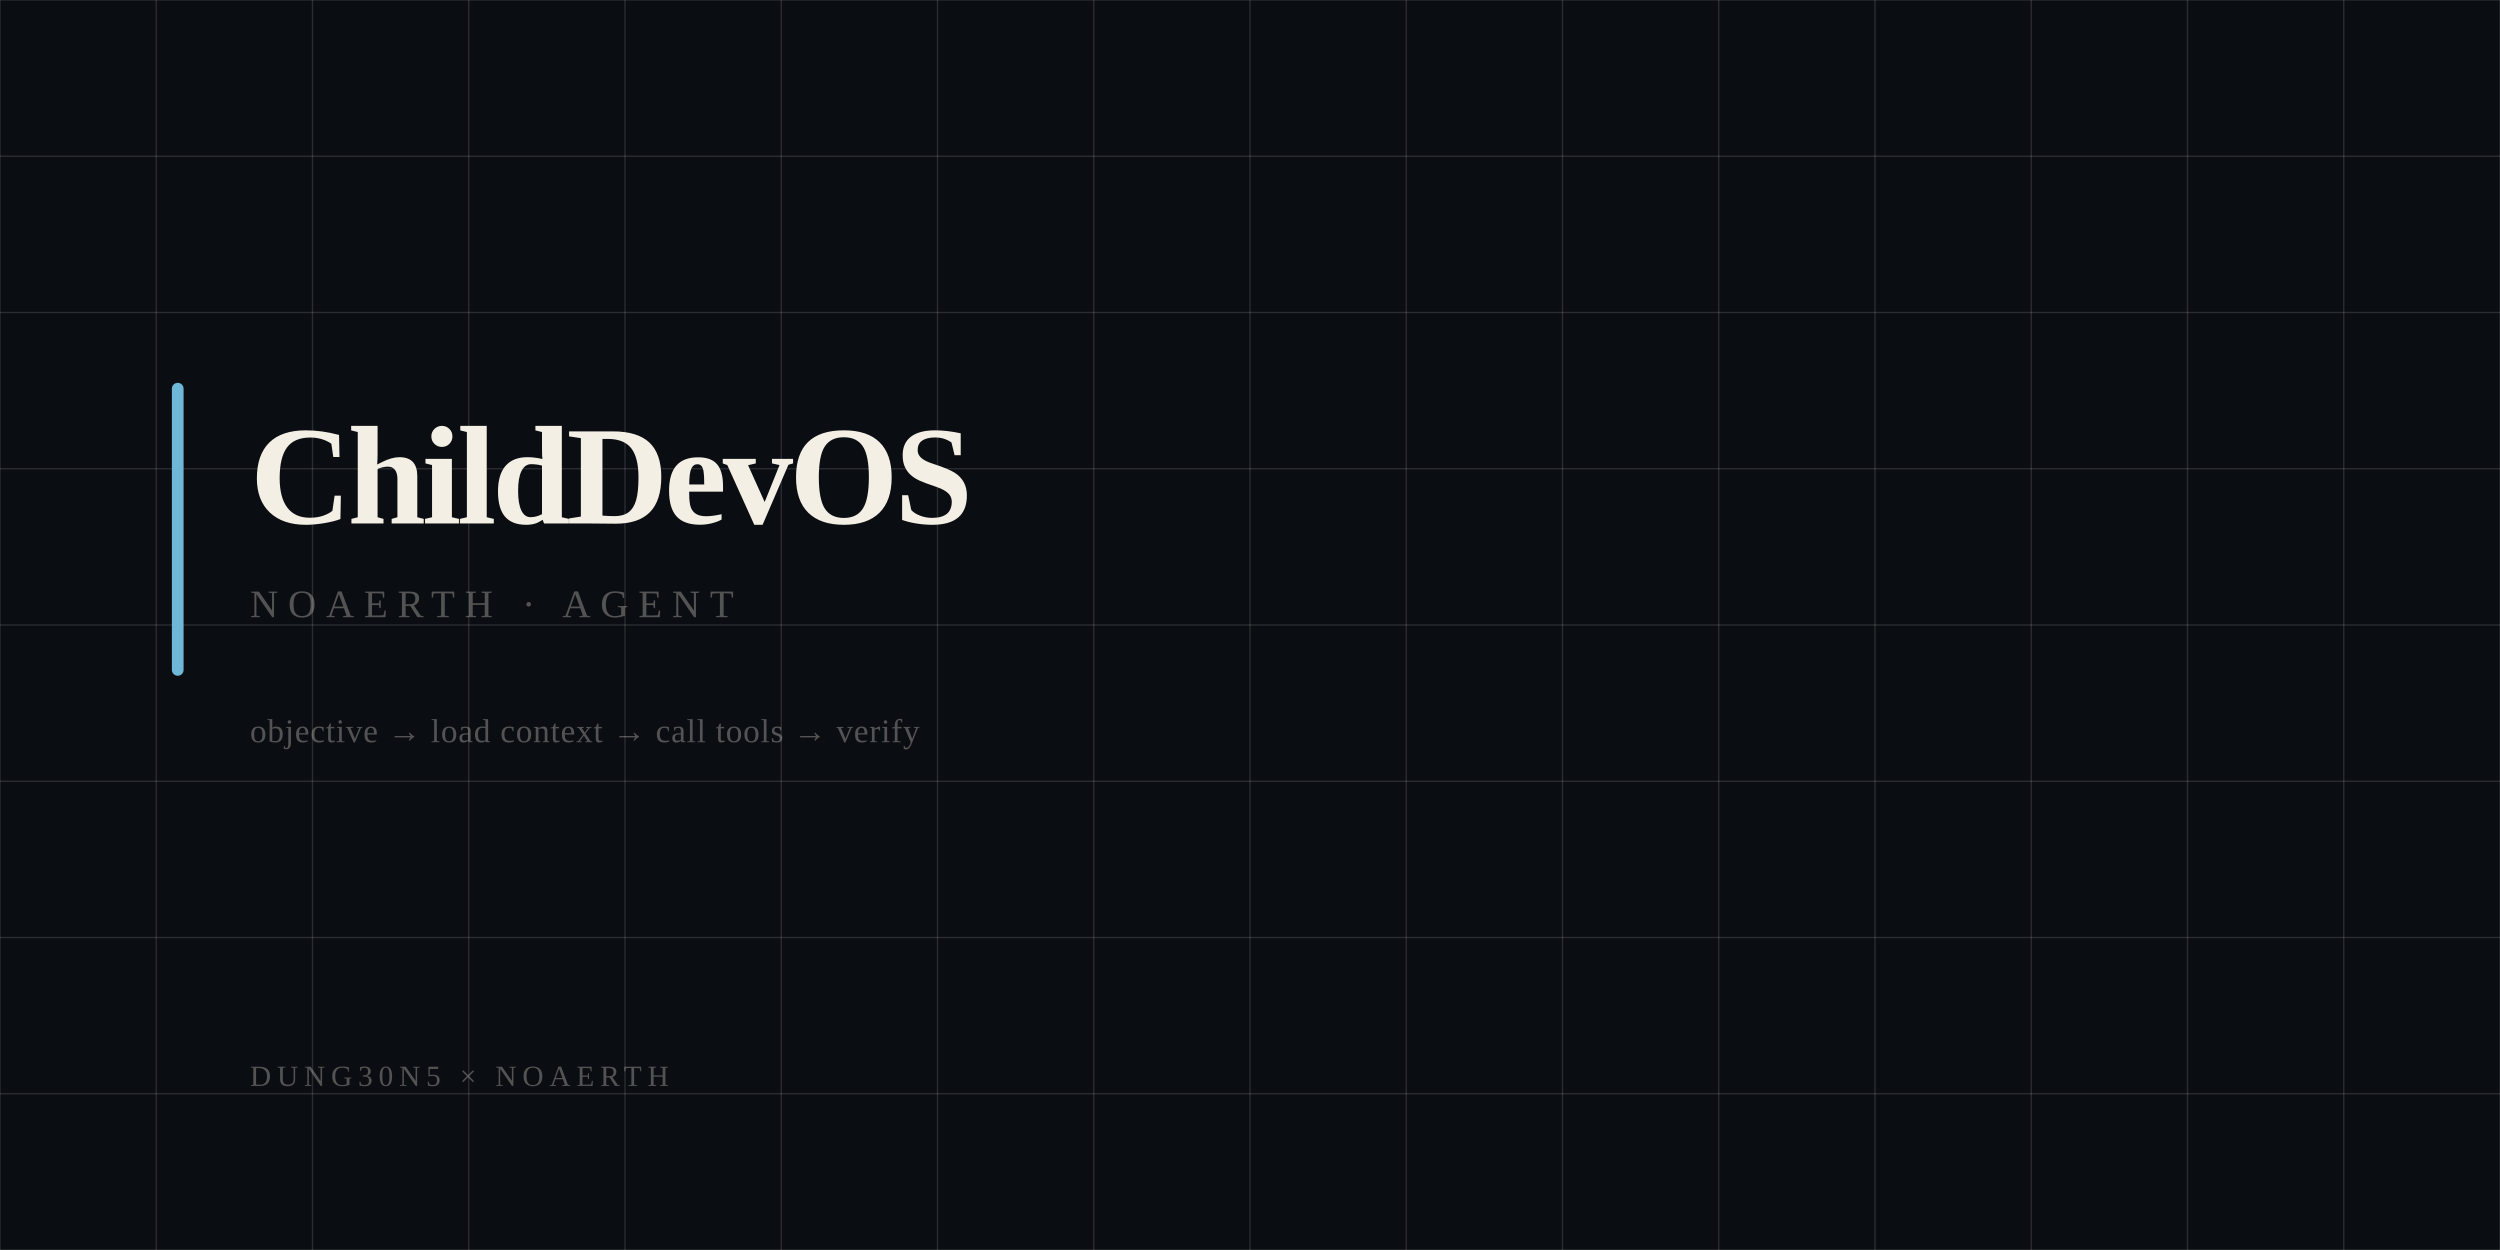
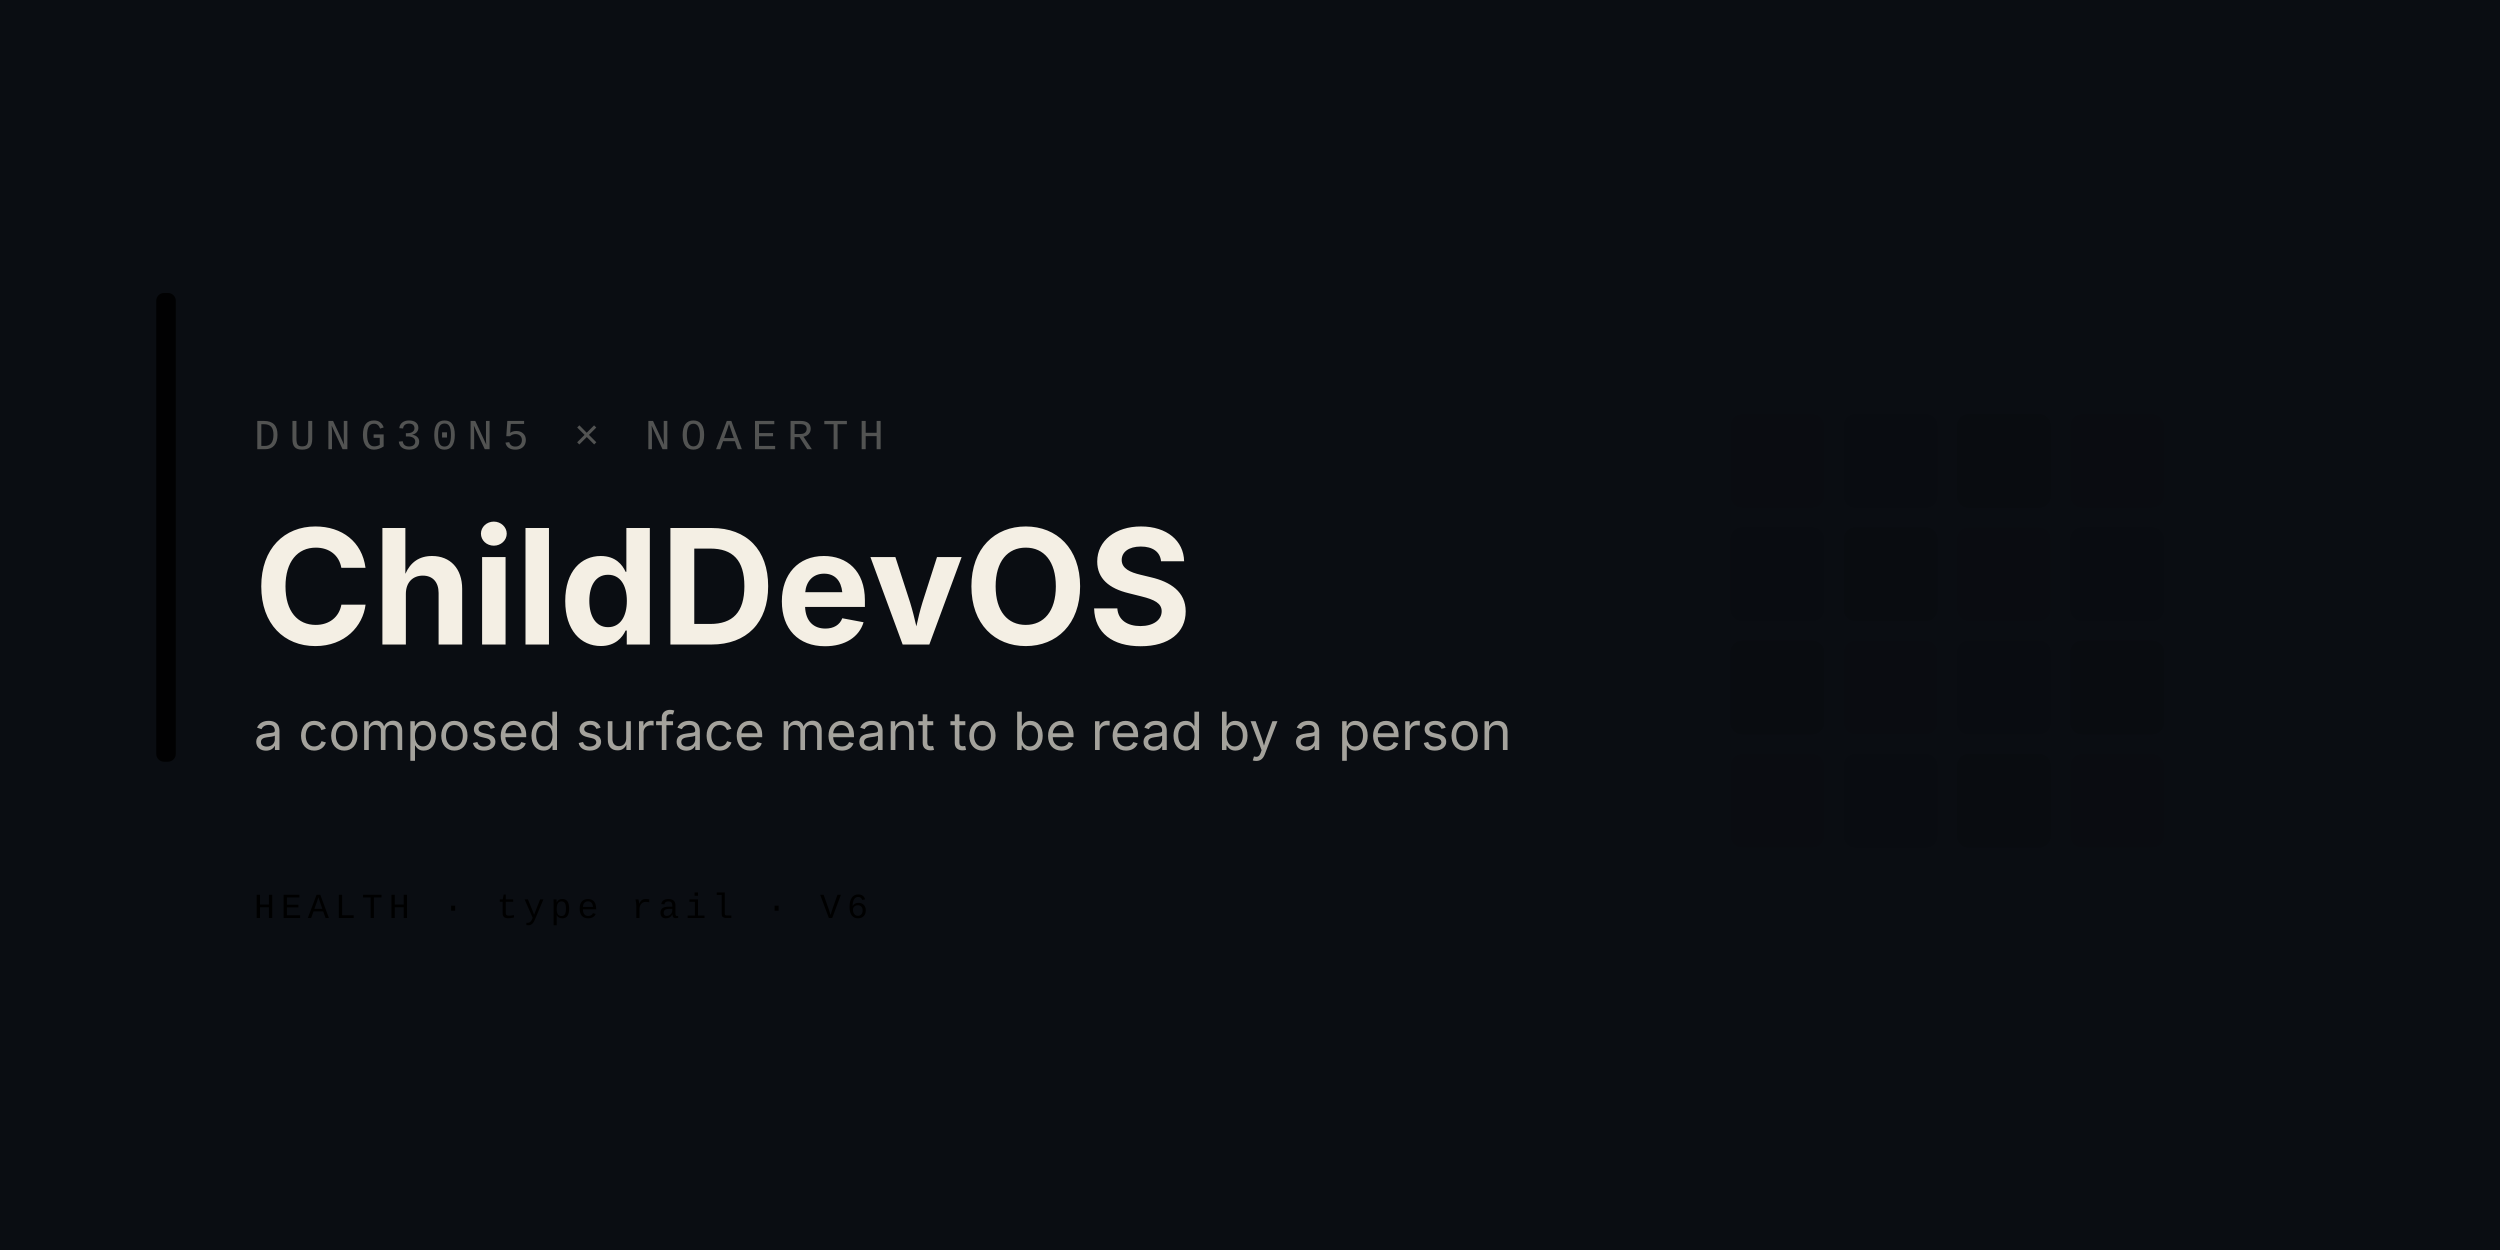
- <svg xmlns="http://www.w3.org/2000/svg" viewBox="0 0 1280 640" width="1280" height="640" role="img" aria-label="ChildDevOS — NOAERTH project card.">
+ <svg xmlns="http://www.w3.org/2000/svg" viewBox="0 0 1280 640" width="1280" height="640" role="img" aria-label="ChildDevOS project card">
  <rect width="1280" height="640" fill="#0a0d12" />
-   <line x1="0" y1="0" x2="0" y2="640" stroke="#f4efe424" stroke-width="0.7" />
-   <line x1="80" y1="0" x2="80" y2="640" stroke="#f4efe424" stroke-width="0.7" />
-   <line x1="160" y1="0" x2="160" y2="640" stroke="#f4efe424" stroke-width="0.7" />
-   <line x1="240" y1="0" x2="240" y2="640" stroke="#f4efe424" stroke-width="0.7" />
-   <line x1="320" y1="0" x2="320" y2="640" stroke="#f4efe424" stroke-width="0.7" />
-   <line x1="400" y1="0" x2="400" y2="640" stroke="#f4efe424" stroke-width="0.7" />
-   <line x1="480" y1="0" x2="480" y2="640" stroke="#f4efe424" stroke-width="0.7" />
-   <line x1="560" y1="0" x2="560" y2="640" stroke="#f4efe424" stroke-width="0.7" />
-   <line x1="640" y1="0" x2="640" y2="640" stroke="#f4efe424" stroke-width="0.7" />
-   <line x1="720" y1="0" x2="720" y2="640" stroke="#f4efe424" stroke-width="0.7" />
-   <line x1="800" y1="0" x2="800" y2="640" stroke="#f4efe424" stroke-width="0.7" />
-   <line x1="880" y1="0" x2="880" y2="640" stroke="#f4efe424" stroke-width="0.7" />
-   <line x1="960" y1="0" x2="960" y2="640" stroke="#f4efe424" stroke-width="0.7" />
-   <line x1="1040" y1="0" x2="1040" y2="640" stroke="#f4efe424" stroke-width="0.7" />
-   <line x1="1120" y1="0" x2="1120" y2="640" stroke="#f4efe424" stroke-width="0.7" />
-   <line x1="1200" y1="0" x2="1200" y2="640" stroke="#f4efe424" stroke-width="0.7" />
-   <line x1="1280" y1="0" x2="1280" y2="640" stroke="#f4efe424" stroke-width="0.7" />
-   <line x1="0" y1="0" x2="1280" y2="0" stroke="#f4efe424" stroke-width="0.7" />
-   <line x1="0" y1="80" x2="1280" y2="80" stroke="#f4efe424" stroke-width="0.7" />
-   <line x1="0" y1="160" x2="1280" y2="160" stroke="#f4efe424" stroke-width="0.7" />
-   <line x1="0" y1="240" x2="1280" y2="240" stroke="#f4efe424" stroke-width="0.7" />
-   <line x1="0" y1="320" x2="1280" y2="320" stroke="#f4efe424" stroke-width="0.7" />
-   <line x1="0" y1="400" x2="1280" y2="400" stroke="#f4efe424" stroke-width="0.7" />
-   <line x1="0" y1="480" x2="1280" y2="480" stroke="#f4efe424" stroke-width="0.7" />
-   <line x1="0" y1="560" x2="1280" y2="560" stroke="#f4efe424" stroke-width="0.7" />
-   <line x1="0" y1="640" x2="1280" y2="640" stroke="#f4efe424" stroke-width="0.7" />
-   <rect x="88" y="196" width="6" height="150" rx="3" fill="#6fb7d6" />
-   <text x="128" y="268" fill="#f4efe4" font-size="72" font-weight="680" letter-spacing="-2">ChildDevOS</text>
-   <text x="128" y="316" fill="#f4efe44f" font-size="20" letter-spacing="5">NOAERTH · AGENT</text>
-   <text x="128" y="380" fill="#f4efe44f" font-size="17" letter-spacing="0.4">objective → load context → call tools → verify</text>
-   <text x="128" y="556" fill="#f4efe44f" font-size="15" letter-spacing="3">DUNG30N5 × NOAERTH</text>
+   <rect x="886" y="212" width="48" height="48" rx="6" fill="mint" fill-opacity="0.05" stroke="mint" stroke-width="1.1" stroke-opacity="0.42" />
+   <rect x="944" y="212" width="48" height="48" rx="6" fill="mint" fill-opacity="0.08" stroke="mint" stroke-width="1.1" stroke-opacity="0.42" />
+   <rect x="1002" y="212" width="48" height="48" rx="6" fill="mint" fill-opacity="0.11" stroke="mint" stroke-width="1.1" stroke-opacity="0.42" />
+   <rect x="1060" y="212" width="48" height="48" rx="6" fill="mint" fill-opacity="0.05" stroke="mint" stroke-width="1.1" stroke-opacity="0.42" />
+   <rect x="886" y="270" width="48" height="48" rx="6" fill="mint" fill-opacity="0.08" stroke="mint" stroke-width="1.1" stroke-opacity="0.42" />
+   <rect x="944" y="270" width="48" height="48" rx="6" fill="mint" fill-opacity="0.11" stroke="mint" stroke-width="1.1" stroke-opacity="0.42" />
+   <rect x="1002" y="270" width="48" height="48" rx="6" fill="mint" fill-opacity="0.05" stroke="mint" stroke-width="1.1" stroke-opacity="0.42" />
+   <rect x="1060" y="270" width="48" height="48" rx="6" fill="mint" fill-opacity="0.08" stroke="mint" stroke-width="1.1" stroke-opacity="0.42" />
+   <rect x="886" y="328" width="48" height="48" rx="6" fill="mint" fill-opacity="0.11" stroke="mint" stroke-width="1.1" stroke-opacity="0.42" />
+   <rect x="944" y="328" width="48" height="48" rx="6" fill="mint" fill-opacity="0.05" stroke="mint" stroke-width="1.1" stroke-opacity="0.42" />
+   <rect x="1002" y="328" width="48" height="48" rx="6" fill="mint" fill-opacity="0.08" stroke="mint" stroke-width="1.1" stroke-opacity="0.42" />
+   <rect x="1060" y="328" width="48" height="48" rx="6" fill="mint" fill-opacity="0.11" stroke="mint" stroke-width="1.1" stroke-opacity="0.42" />
+   <rect x="886" y="386" width="48" height="48" rx="6" fill="mint" fill-opacity="0.05" stroke="mint" stroke-width="1.1" stroke-opacity="0.42" />
+   <rect x="944" y="386" width="48" height="48" rx="6" fill="mint" fill-opacity="0.08" stroke="mint" stroke-width="1.1" stroke-opacity="0.42" />
+   <rect x="1002" y="386" width="48" height="48" rx="6" fill="mint" fill-opacity="0.11" stroke="mint" stroke-width="1.1" stroke-opacity="0.42" />
+   <rect x="1060" y="386" width="48" height="48" rx="6" fill="mint" fill-opacity="0.05" stroke="mint" stroke-width="1.1" stroke-opacity="0.42" />
+   <rect x="80" y="150" width="10" height="240" rx="4" fill="mint" opacity="0.9" />
+   <text x="130" y="230" font-family="ui-monospace, SFMono-Regular, Menlo, Monaco, Consolas, 'Liberation Mono', monospace" font-size="22" letter-spacing="5" fill="#f4efe44f">DUNG30N5 × NOAERTH</text>
+   <text x="130" y="330" font-family="-apple-system, BlinkMacSystemFont, 'Segoe UI', Inter, Helvetica, Arial, sans-serif" font-size="82" font-weight="700" fill="#f4efe4">ChildDevOS</text>
+   <text x="130" y="384" font-family="-apple-system, BlinkMacSystemFont, 'Segoe UI', Inter, Helvetica, Arial, sans-serif" font-size="27" fill="#f4efe4a8">a composed surface meant to be read by a person</text>
+   <text x="130" y="470" font-family="ui-monospace, SFMono-Regular, Menlo, Monaco, Consolas, 'Liberation Mono', monospace" font-size="18" fill="mint" letter-spacing="3">HEALTH · type rail · V6</text>
</svg>
